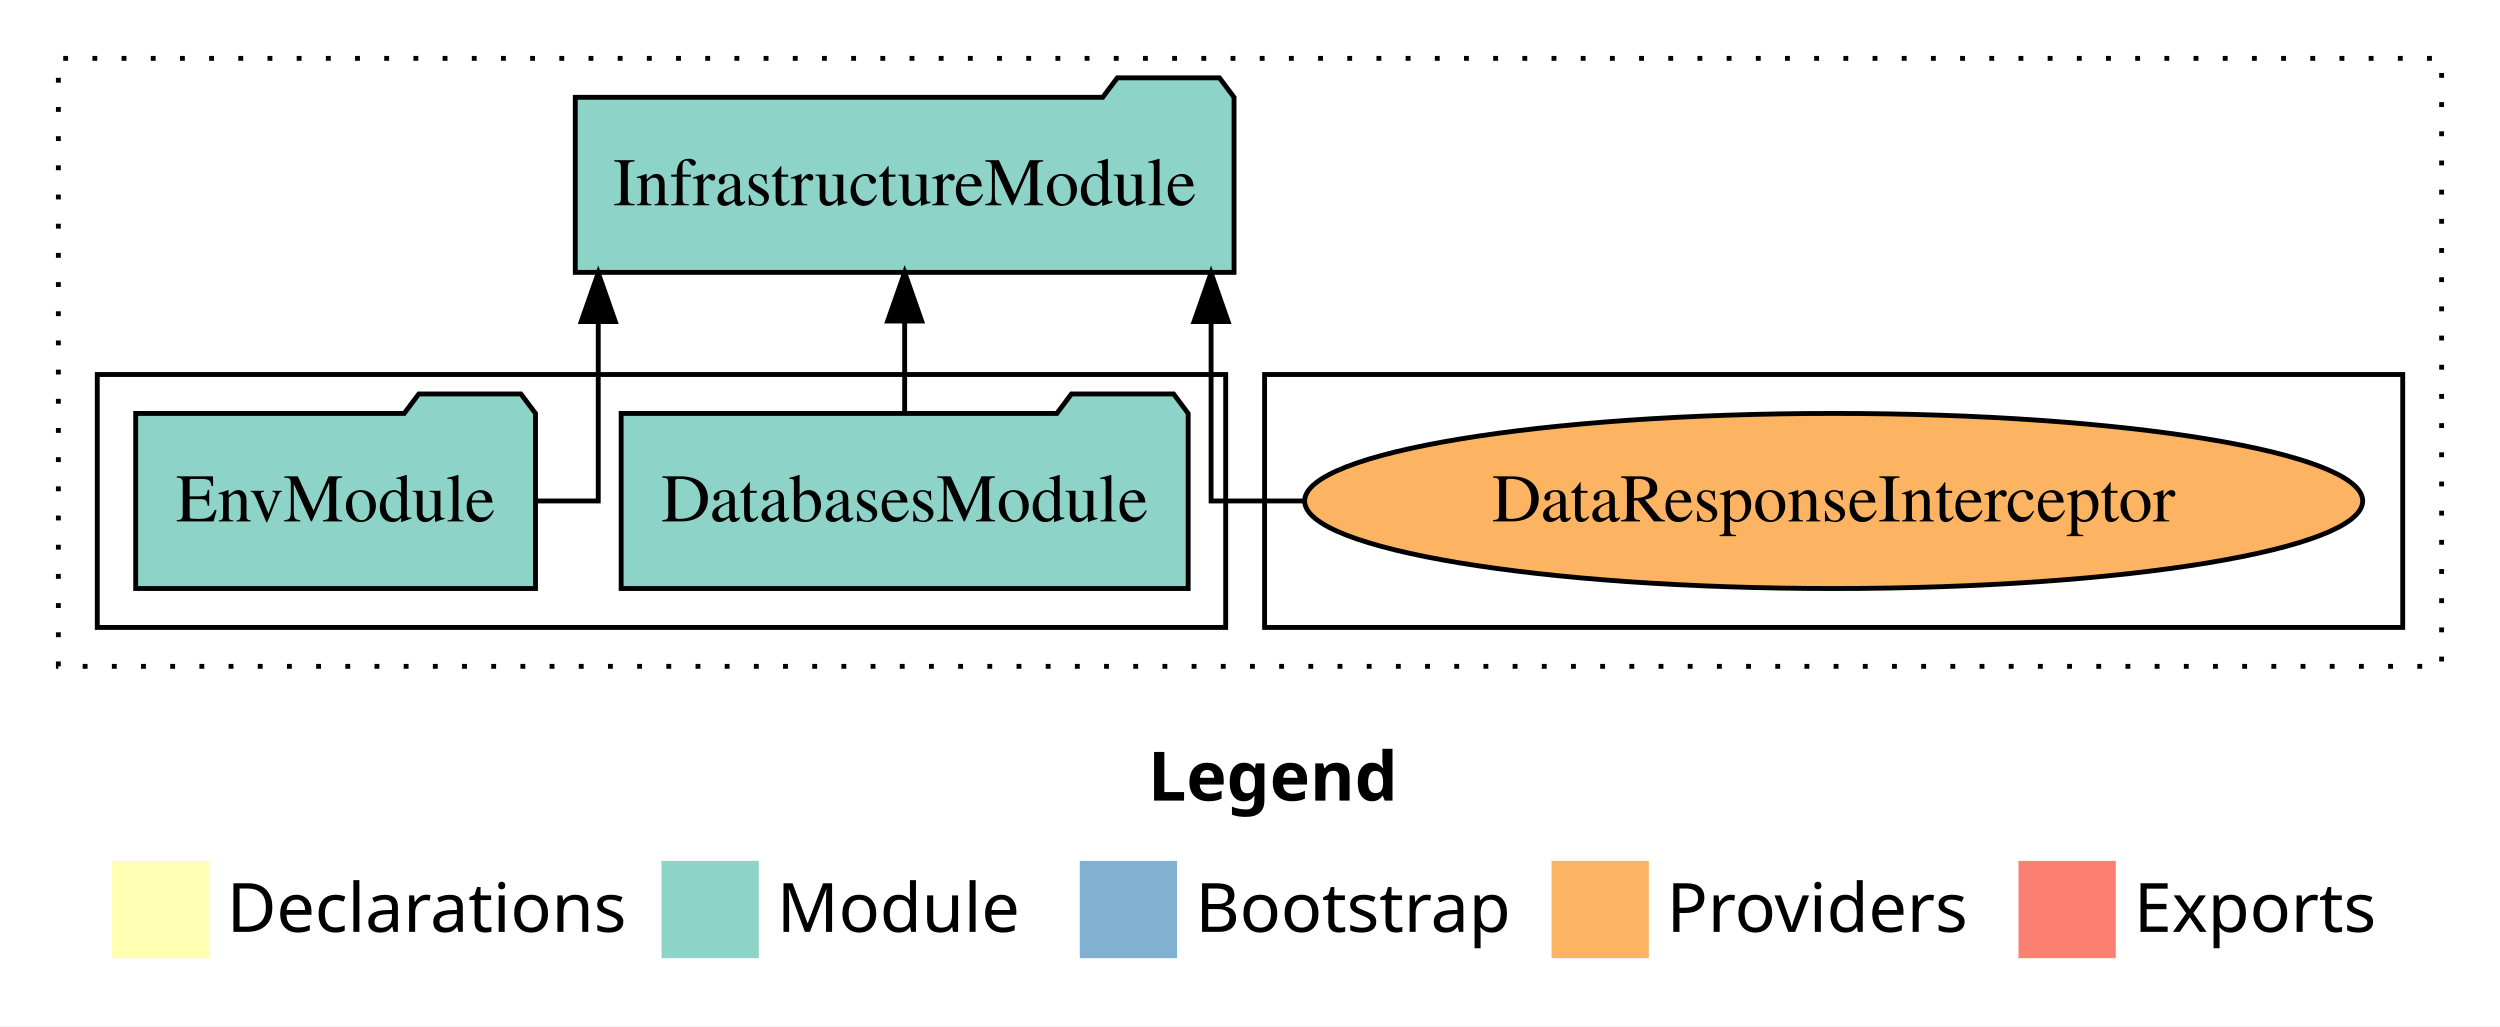
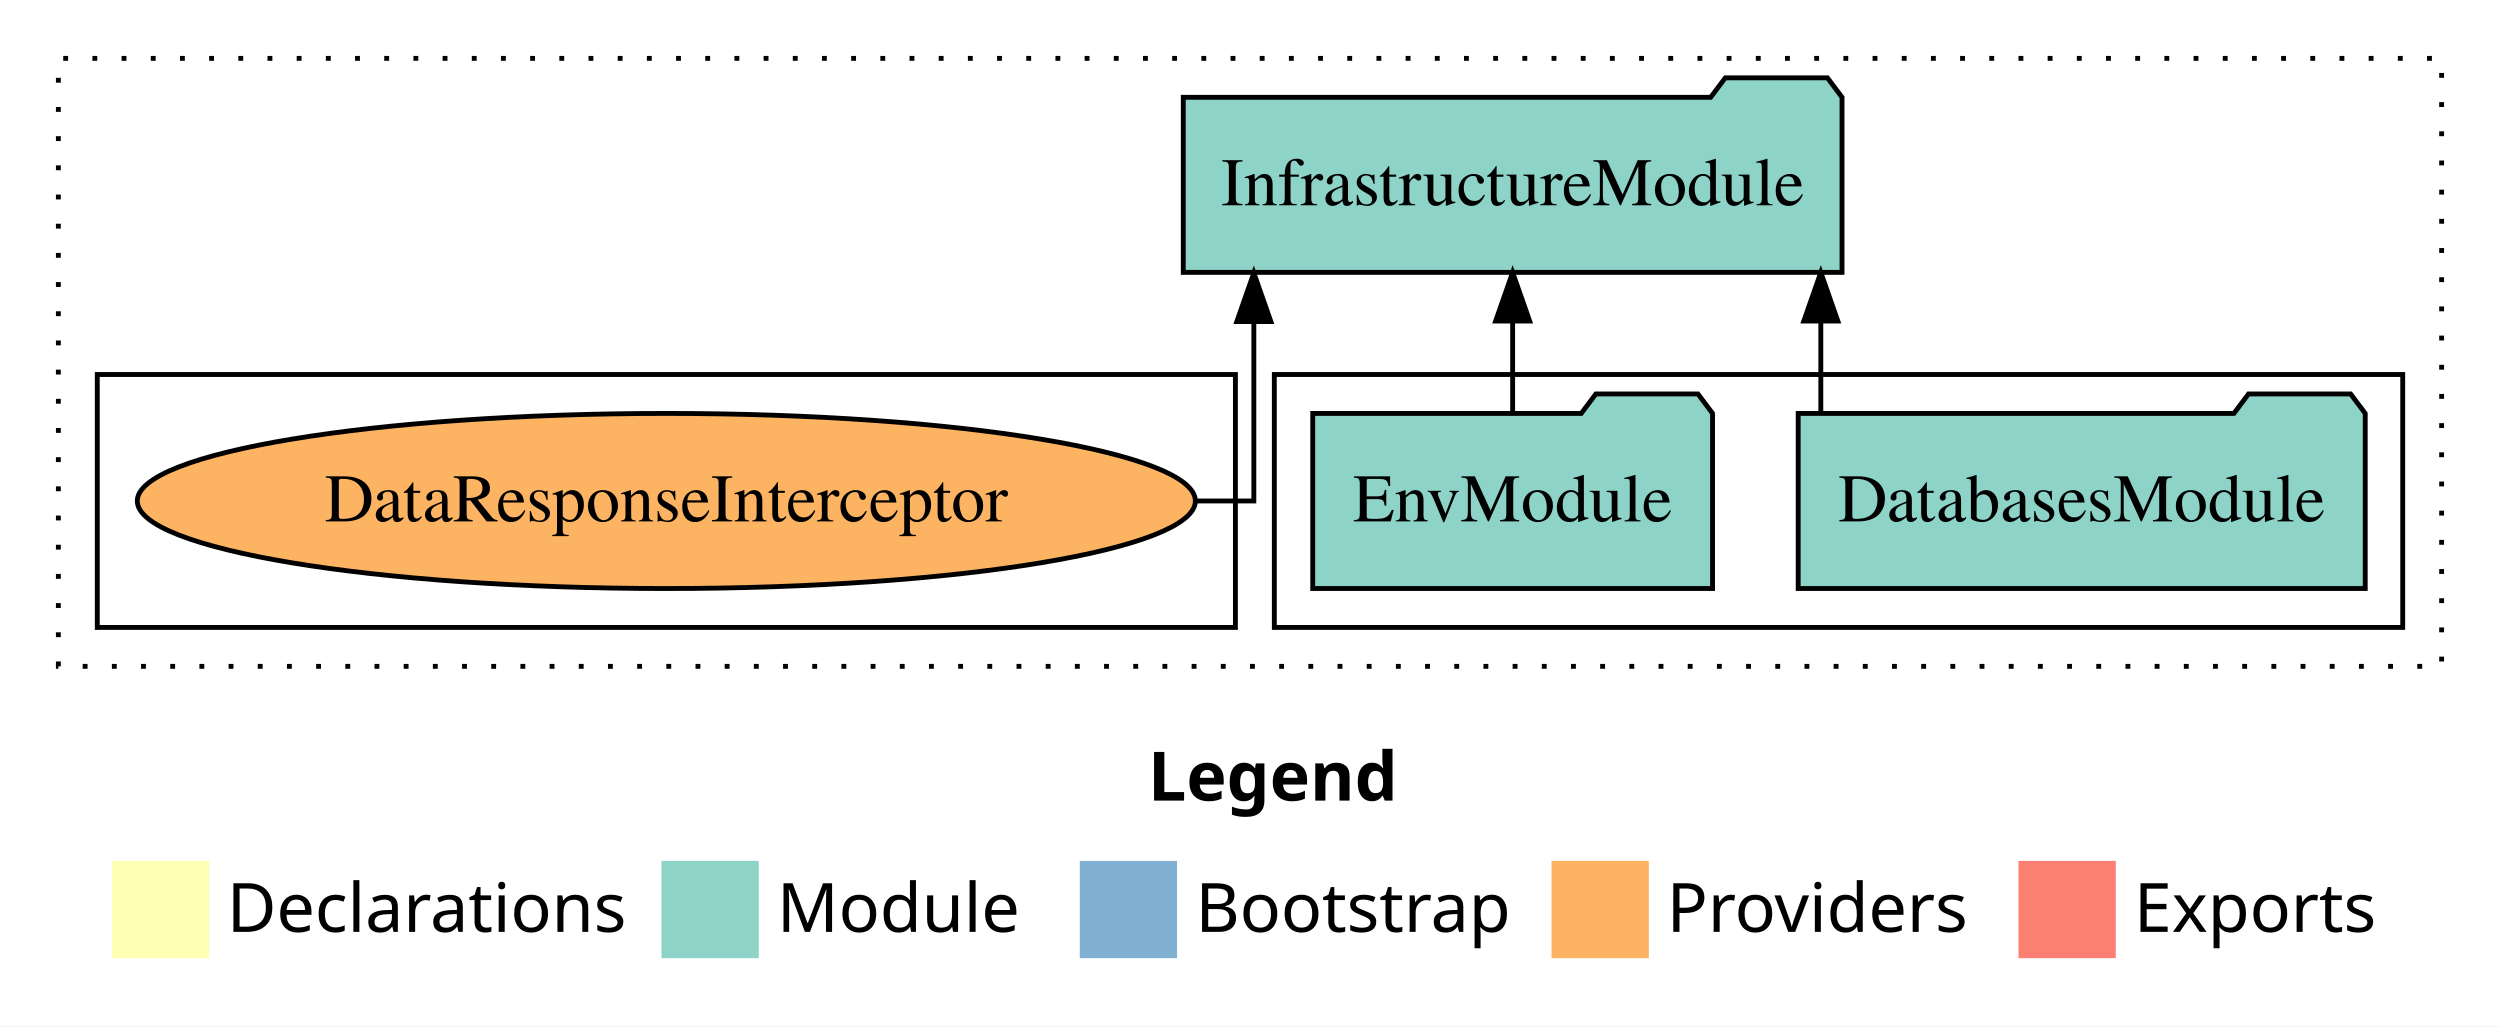
<svg xmlns="http://www.w3.org/2000/svg" width="514pt" height="211pt" viewBox="0.00 0.00 514.00 211.00">
  <g id="graph0" class="graph" transform="scale(1 1) rotate(0) translate(4 207)">
    <polygon fill="white" stroke="transparent" points="-4,4 -4,-207 510,-207 510,4 -4,4" />
    <text text-anchor="start" x="232.01" y="-42.4" font-family="Times-12" font-weight="bold" font-size="14.00">Legend</text>
    <polygon fill="#ffffb3" stroke="transparent" points="19,-10 19,-30 39,-30 39,-10 19,-10" />
    <text text-anchor="start" x="42.63" y="-15.4" font-family="Times-12" font-size="14.00">  Declarations</text>
    <polygon fill="#8dd3c7" stroke="transparent" points="132,-10 132,-30 152,-30 152,-10 132,-10" />
    <text text-anchor="start" x="155.73" y="-15.4" font-family="Times-12" font-size="14.00">  Module</text>
    <polygon fill="#80b1d3" stroke="transparent" points="218,-10 218,-30 238,-30 238,-10 218,-10" />
    <text text-anchor="start" x="241.78" y="-15.4" font-family="Times-12" font-size="14.00">  Bootstrap</text>
    <polygon fill="#fdb462" stroke="transparent" points="315,-10 315,-30 335,-30 335,-10 315,-10" />
    <text text-anchor="start" x="338.67" y="-15.4" font-family="Times-12" font-size="14.00">  Providers</text>
    <polygon fill="#fb8072" stroke="transparent" points="411,-10 411,-30 431,-30 431,-10 411,-10" />
    <text text-anchor="start" x="434.73" y="-15.4" font-family="Times-12" font-size="14.00">  Exports</text>
    <g id="clust1" class="cluster">
      <polygon fill="none" stroke="black" stroke-dasharray="1,5" points="8,-70 8,-195 498,-195 498,-70 8,-70" />
    </g>
+     <g id="clust3" class="cluster">
+       <polygon fill="none" stroke="black" points="258,-78 258,-130 490,-130 490,-78 258,-78" />
+     </g>
    <g id="clust6" class="cluster">
-       <polygon fill="none" stroke="black" points="256,-78 256,-130 490,-130 490,-78 256,-78" />
-     </g>
-     <g id="clust3" class="cluster">
-       <polygon fill="none" stroke="black" points="16,-78 16,-130 248,-130 248,-78 16,-78" />
+       <polygon fill="none" stroke="black" points="16,-78 16,-130 250,-130 250,-78 16,-78" />
    </g>
    <g id="node1" class="node">
-       <polygon fill="#8dd3c7" stroke="black" points="240.29,-122 237.29,-126 216.29,-126 213.29,-122 123.71,-122 123.71,-86 240.29,-86 240.29,-122" />
-       <text text-anchor="middle" x="182" y="-99.8" font-family="Times,serif" font-size="14.00">DatabasesModule</text>
+       <polygon fill="#8dd3c7" stroke="black" points="482.29,-122 479.29,-126 458.29,-126 455.29,-122 365.71,-122 365.71,-86 482.29,-86 482.29,-122" />
+       <text text-anchor="middle" x="424" y="-99.8" font-family="Times,serif" font-size="14.00">DatabasesModule</text>
    </g>
    <g id="node3" class="node">
-       <polygon fill="#8dd3c7" stroke="black" points="249.72,-187 246.72,-191 225.72,-191 222.72,-187 114.28,-187 114.28,-151 249.72,-151 249.72,-187" />
-       <text text-anchor="middle" x="182" y="-164.8" font-family="Times,serif" font-size="14.00">InfrastructureModule</text>
+       <polygon fill="#8dd3c7" stroke="black" points="374.72,-187 371.72,-191 350.72,-191 347.72,-187 239.28,-187 239.28,-151 374.72,-151 374.72,-187" />
+       <text text-anchor="middle" x="307" y="-164.8" font-family="Times,serif" font-size="14.00">InfrastructureModule</text>
    </g>
    <g id="edge1" class="edge">
-       <path fill="none" stroke="black" d="M182,-122.11C182,-122.11 182,-140.99 182,-140.99" />
-       <polygon fill="black" stroke="black" points="178.5,-140.99 182,-150.99 185.5,-140.99 178.5,-140.99" />
+       <path fill="none" stroke="black" d="M370.36,-122.11C370.36,-122.11 370.36,-140.99 370.36,-140.99" />
+       <polygon fill="black" stroke="black" points="366.86,-140.99 370.36,-150.99 373.86,-140.99 366.86,-140.99" />
    </g>
    <g id="node2" class="node">
-       <polygon fill="#8dd3c7" stroke="black" points="106.1,-122 103.1,-126 82.1,-126 79.1,-122 23.9,-122 23.9,-86 106.1,-86 106.1,-122" />
-       <text text-anchor="middle" x="65" y="-99.8" font-family="Times,serif" font-size="14.00">EnvModule</text>
+       <polygon fill="#8dd3c7" stroke="black" points="348.1,-122 345.1,-126 324.1,-126 321.1,-122 265.9,-122 265.9,-86 348.1,-86 348.1,-122" />
+       <text text-anchor="middle" x="307" y="-99.8" font-family="Times,serif" font-size="14.00">EnvModule</text>
    </g>
    <g id="edge2" class="edge">
-       <path fill="none" stroke="black" d="M106.2,-104C113.59,-104 119,-104 119,-104 119,-104 119,-140.89 119,-140.89" />
-       <polygon fill="black" stroke="black" points="115.5,-140.89 119,-150.89 122.5,-140.89 115.5,-140.89" />
+       <path fill="none" stroke="black" d="M307,-122.11C307,-122.11 307,-140.99 307,-140.99" />
+       <polygon fill="black" stroke="black" points="303.5,-140.99 307,-150.99 310.5,-140.99 303.5,-140.99" />
    </g>
    <g id="node4" class="node">
-       <ellipse fill="#fdb462" stroke="black" cx="373" cy="-104" rx="108.77" ry="18" />
-       <text text-anchor="middle" x="373" y="-99.8" font-family="Times,serif" font-size="14.00">DataResponseInterceptor</text>
+       <ellipse fill="#fdb462" stroke="black" cx="133" cy="-104" rx="108.77" ry="18" />
+       <text text-anchor="middle" x="133" y="-99.8" font-family="Times,serif" font-size="14.00">DataResponseInterceptor</text>
    </g>
    <g id="edge3" class="edge">
-       <path fill="none" stroke="black" d="M264.17,-104C252.63,-104 245,-104 245,-104 245,-104 245,-140.89 245,-140.89" />
-       <polygon fill="black" stroke="black" points="241.5,-140.89 245,-150.89 248.5,-140.89 241.5,-140.89" />
+       <path fill="none" stroke="black" d="M241.77,-104C249.18,-104 253.79,-104 253.79,-104 253.79,-104 253.79,-140.89 253.79,-140.89" />
+       <polygon fill="black" stroke="black" points="250.29,-140.89 253.79,-150.89 257.29,-140.89 250.29,-140.89" />
    </g>
  </g>
</svg>
